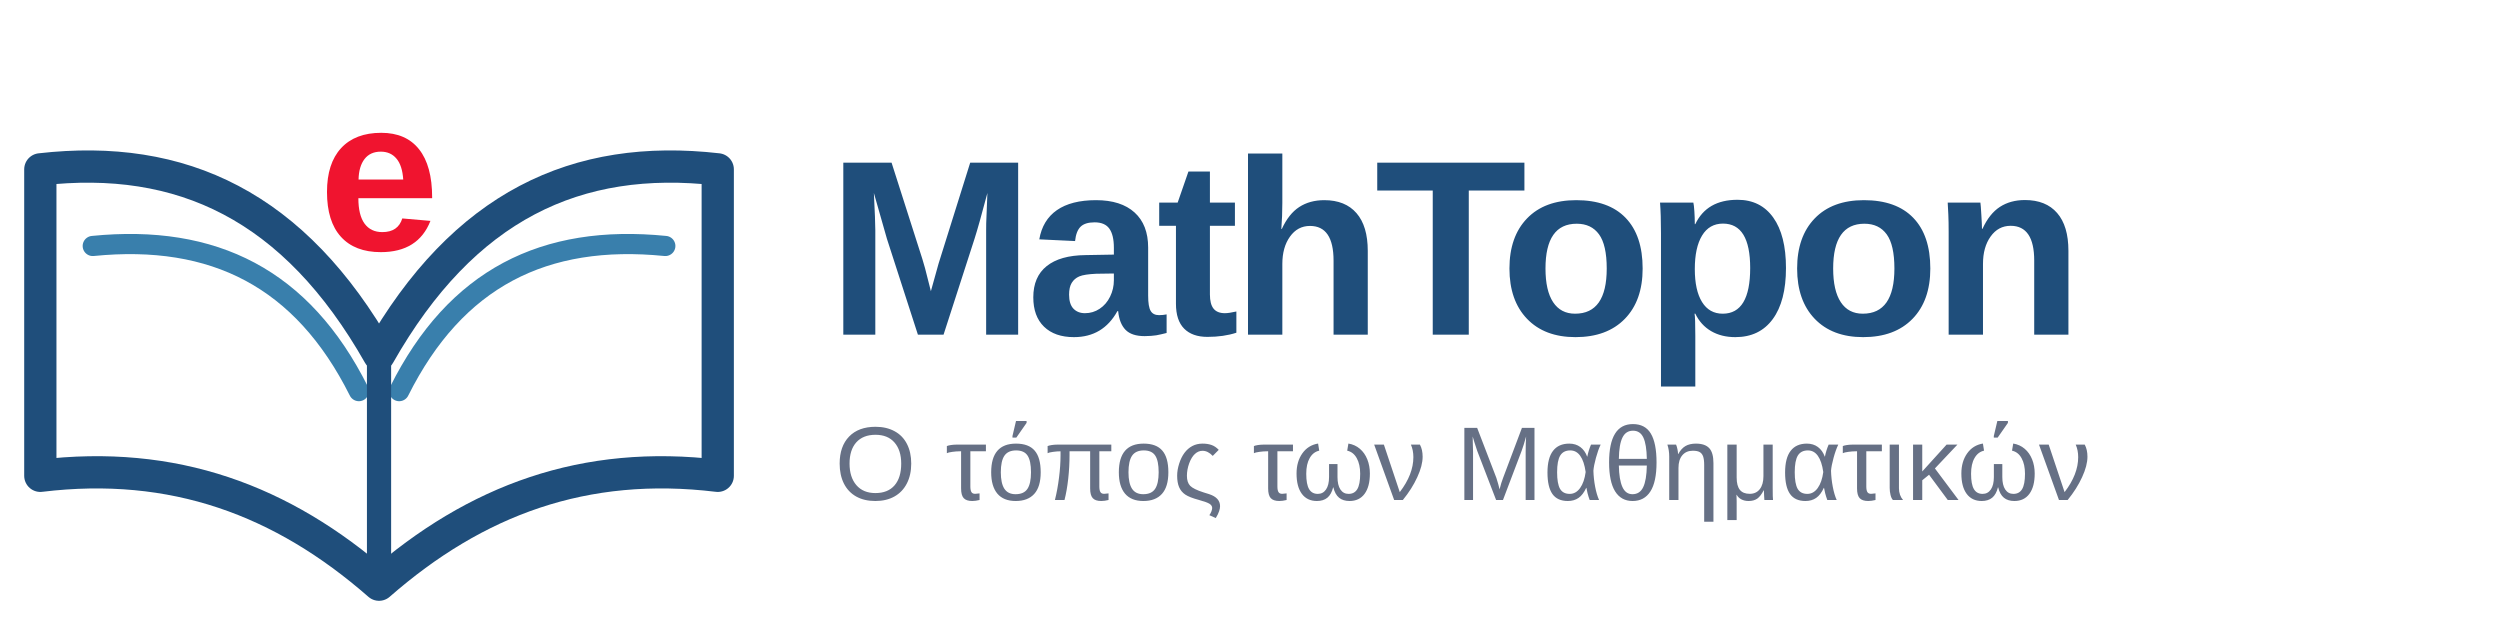
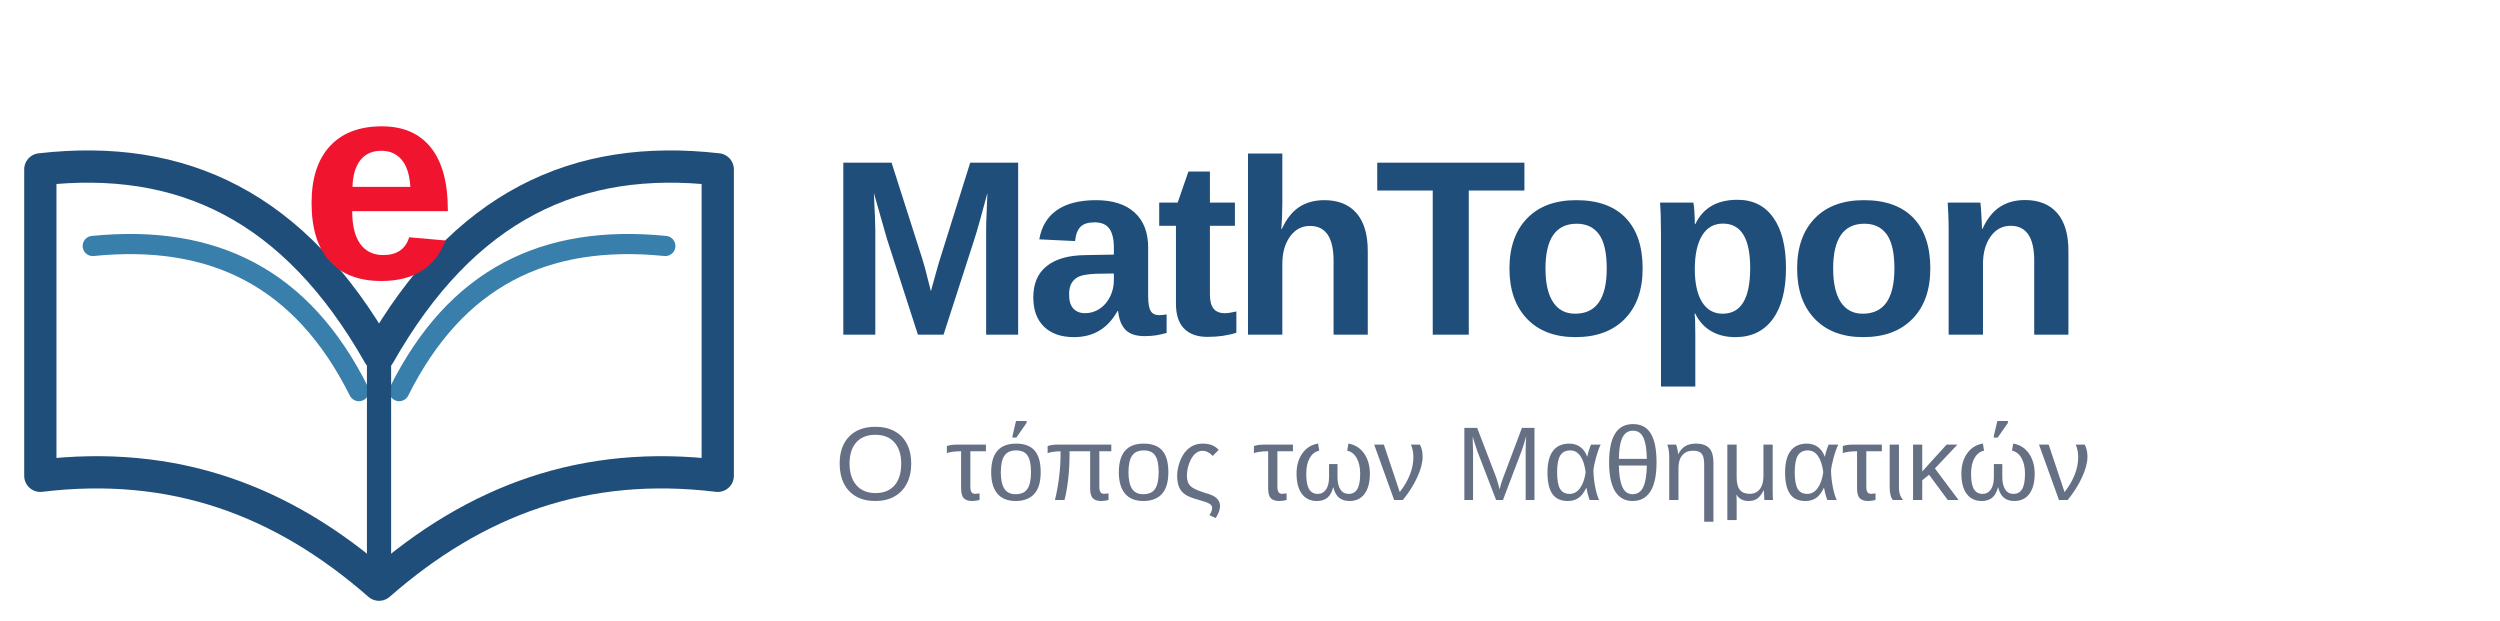
<svg xmlns="http://www.w3.org/2000/svg" viewBox="0 0 620 154" role="img" aria-labelledby="title desc">
  <g fill="none" stroke-linecap="round" stroke-linejoin="round">
    <path d="M10 42 L10 118 C43 114 70 124 94 145 C118 124 145 114 178 118 L178 42 C143 38 115 51 94 88 C73 51 45 38 10 42 Z" stroke="#1F4E7B" stroke-width="8" />
    <path d="M23 61 C53 58 75 69 89 97 M165 61 C135 58 113 69 99 97" stroke="#397FAC" stroke-width="5" />
    <path d="M94 88 L94 141" stroke="#1F4E7B" stroke-width="6" />
  </g>
-   <text x="94" y="62" text-anchor="middle" font-family="Arial, Helvetica, sans-serif" font-size="54" font-weight="800" fill="#F0142F">e</text>
+   <text x="94" y="69" text-anchor="middle" font-family="Arial, Helvetica, sans-serif" font-size="70" font-weight="800" fill="#F0142F">e</text>
  <text x="205" y="83" font-family="Arial, Helvetica, sans-serif" font-size="62" font-weight="800" letter-spacing="-2.2" fill="#1F4E7B">MathTopon</text>
  <text x="207" y="124" font-family="Arial, Helvetica, sans-serif" font-size="26" font-weight="500" fill="#667085">Ο τόπος των Μαθηματικών</text>
</svg>
